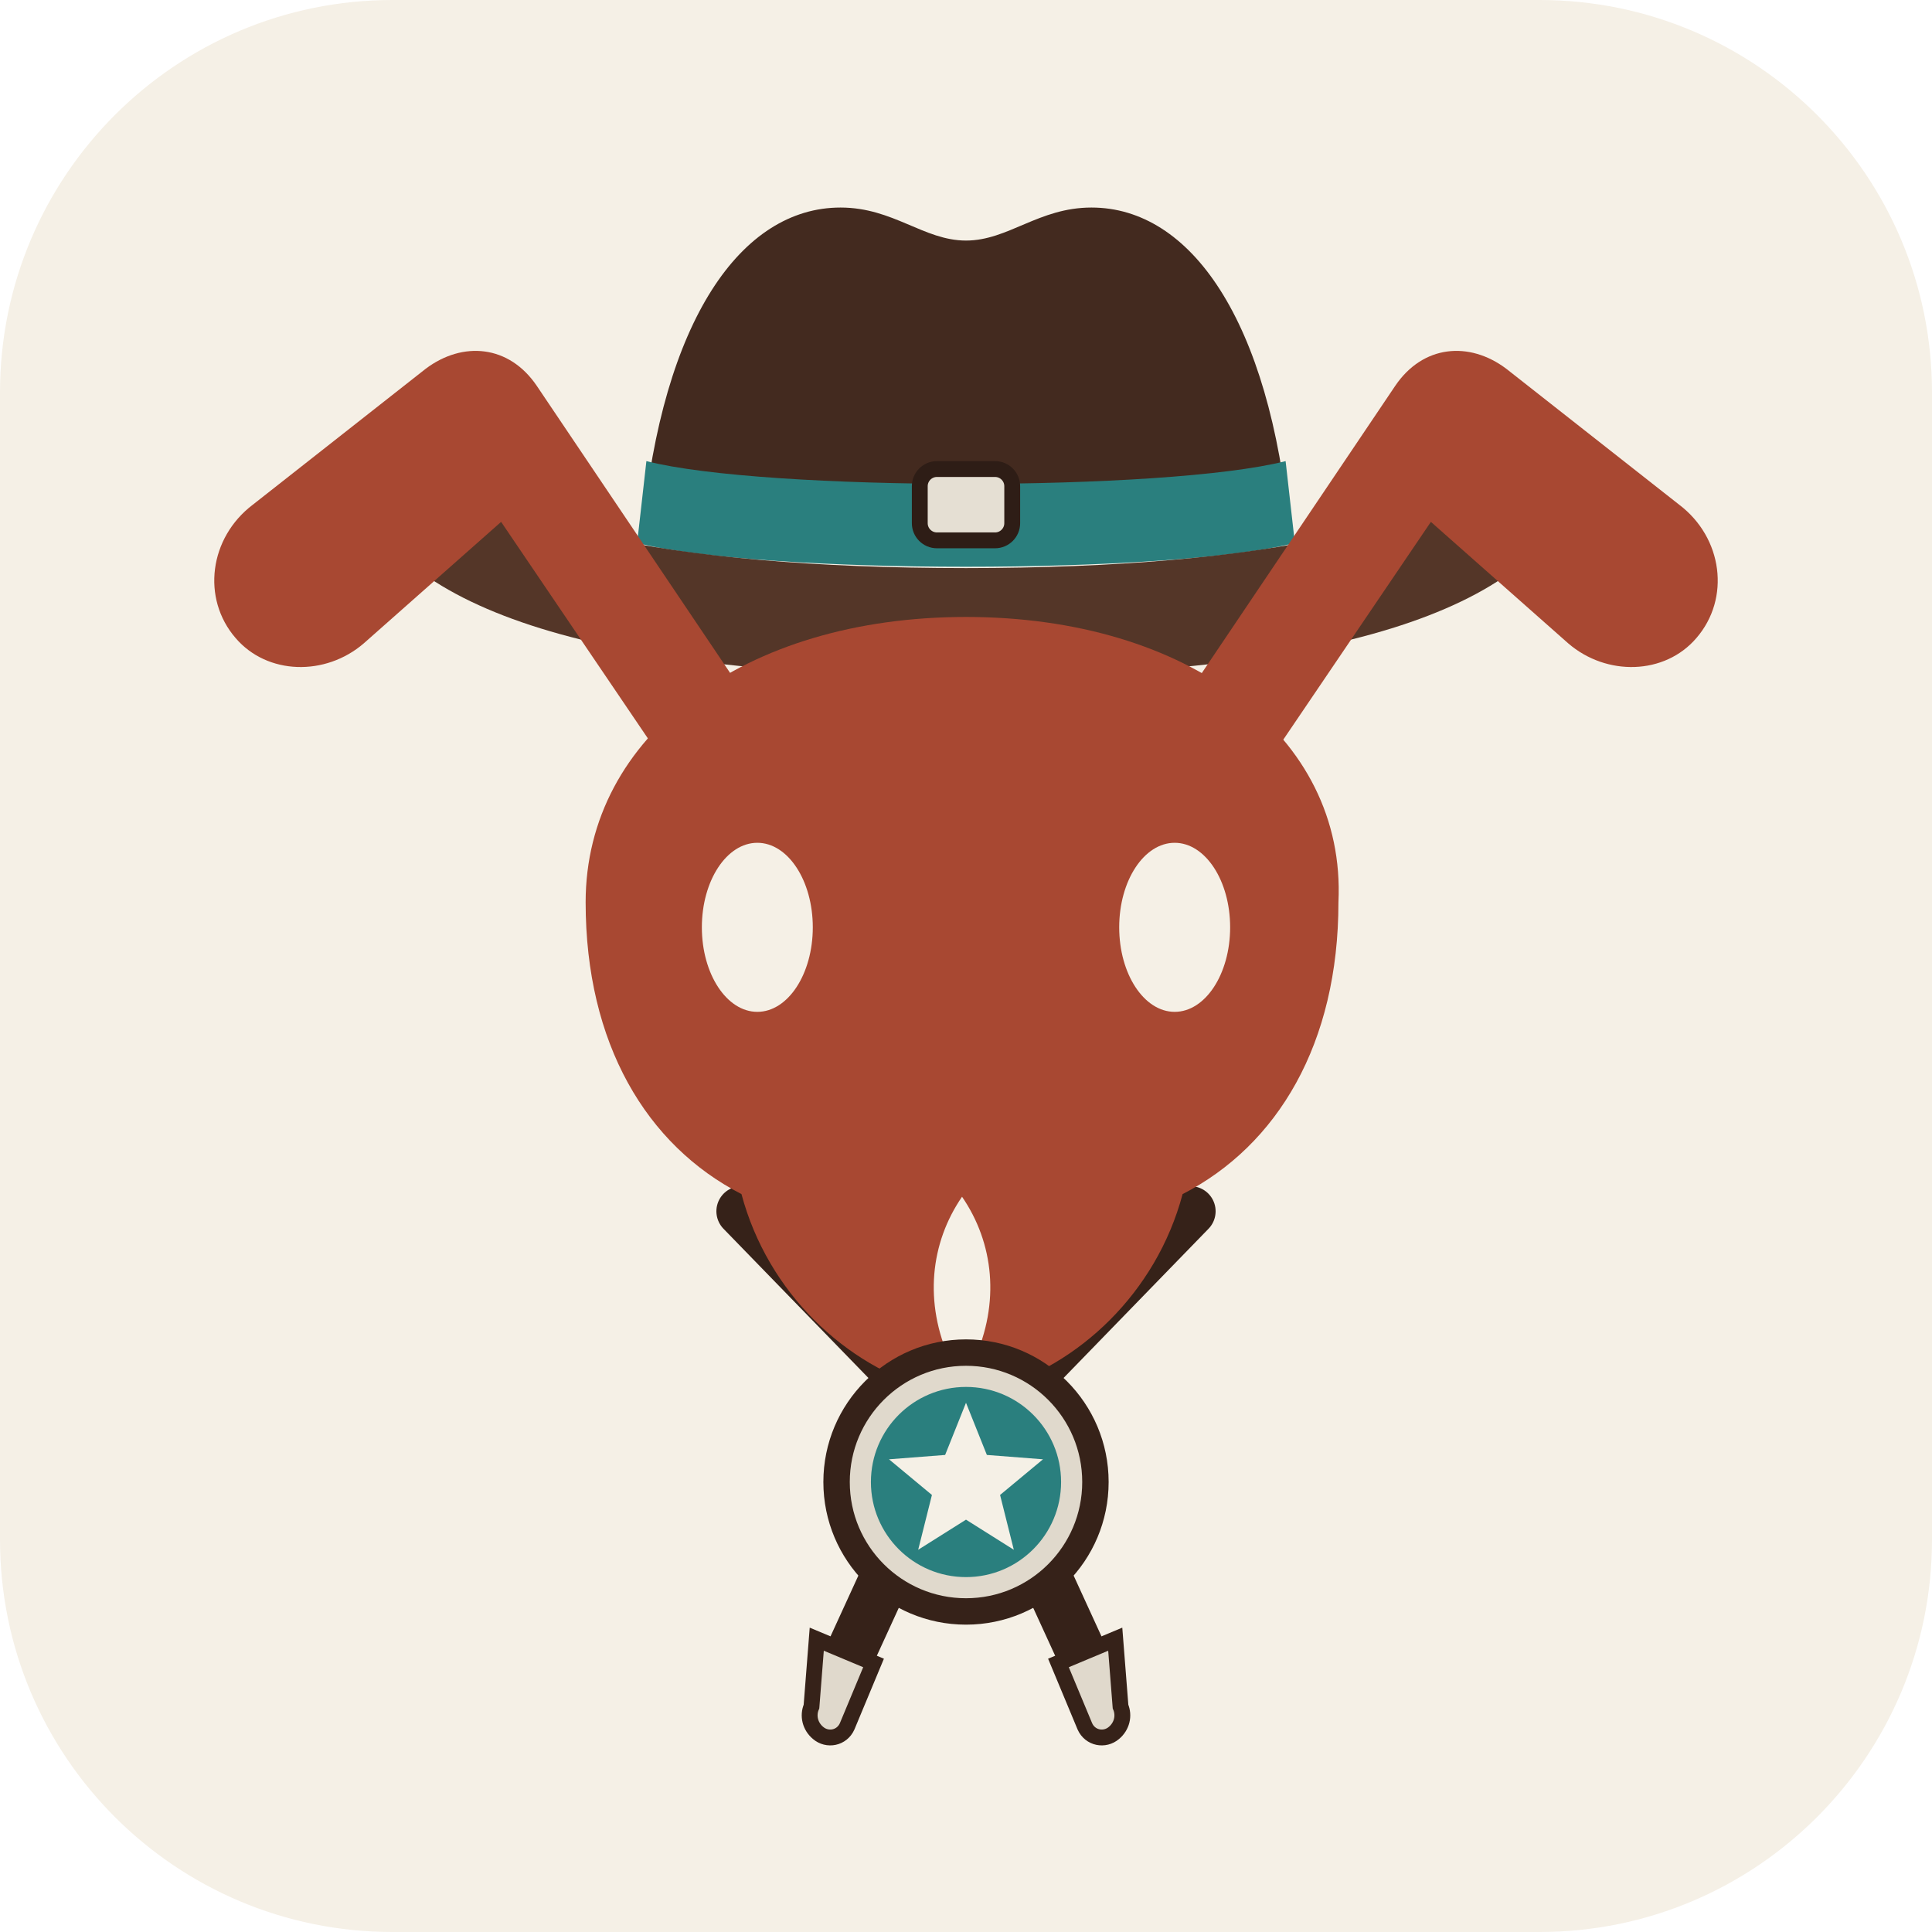
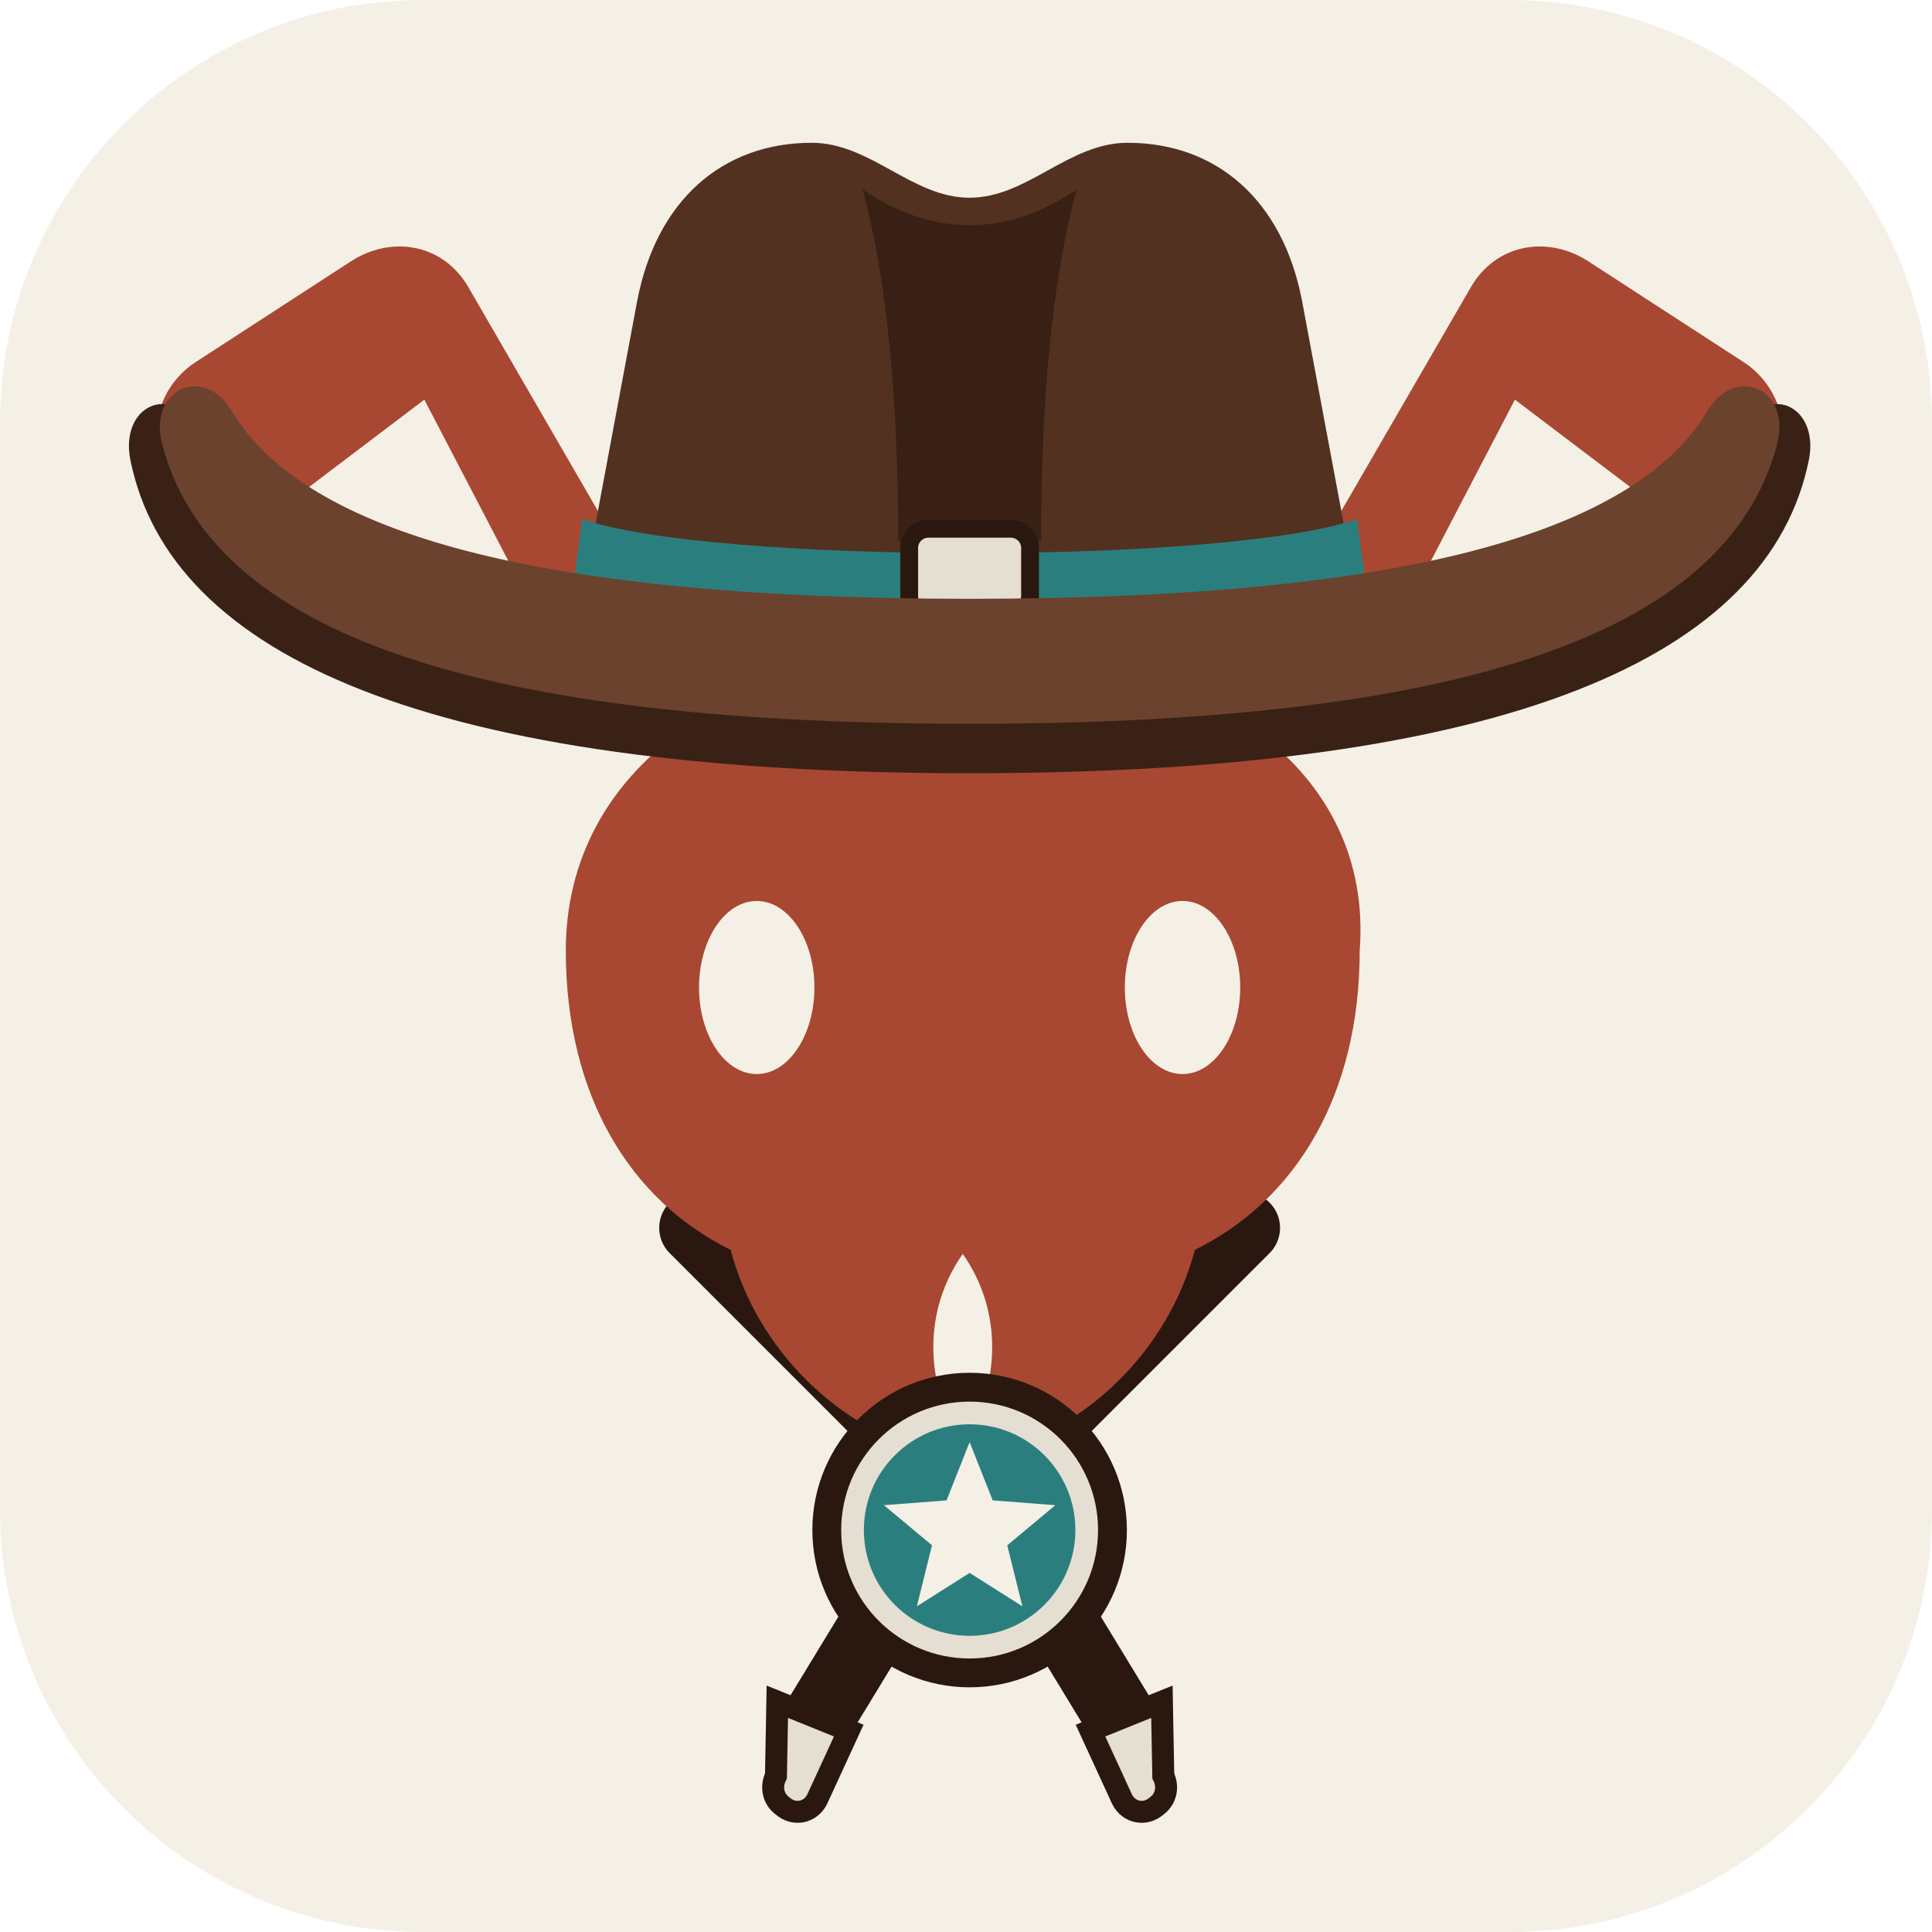
- <svg xmlns="http://www.w3.org/2000/svg" viewBox="0 0 128 128" width="128" height="128" fill="none">
-   <rect width="128" height="128" rx="26" fill="#f5f0e6" />
-   <g transform="translate(8 5) scale(0.875)">
-     <path d="M39.5 34.5C41 18.5 47 10 54.5 10c4 0 6.3 2.5 9.5 2.5s5.5-2.5 9.5-2.5C81 10 87 18.5 88.5 34.5Z" fill="#432a1f" />
-     <path d="M39.8 29.2c9 2.3 39.4 2.3 48.4 0l.7 6.2c-9.5 2.4-40.3 2.4-49.8 0Z" fill="#2a7f7e" />
-     <rect x="60.5" y="29.8" width="7" height="5.4" rx="1.3" fill="#e5dfd3" stroke="#2e1d16" stroke-width="1.2" />
-     <path d="M22.5 28.5c4.5 5.4 18.5 8.8 41.5 8.8s37-3.4 41.5-8.8c2.3-2.8 6-1.1 4.8 2.6-3.1 9.5-19 14.4-46.3 14.4S20.8 40.6 17.7 31.1c-1.2-3.7 2.5-5.4 4.8-2.6Z" fill="#543628" />
-     <g stroke="#362219" stroke-width="3.8" stroke-linecap="round" stroke-linejoin="round">
-       <path d="M47 86 64 103.5 81 86" />
-       <path d="M60.5 108 55 120" />
-       <path d="M67.5 108 73 120" />
+ <svg xmlns="http://www.w3.org/2000/svg" viewBox="0 0 128 128" fill="none">
+   <rect width="128" height="128" rx="28" fill="#f5f0e6" />
+   <g transform="translate(6 4) scale(0.91)">
+     <g fill="#a84832">
+       <path d="M44 45 27.5 16.5c-1.8-3.1-5.5-3.8-8.5-1.9L7.6 22c-3 2-3.7 6-1.6 8.9 2.1 2.8 6 3.2 8.8 1l9.5-7.2 11.2 21.5Z" />
+       <path d="M84 45 100.5 16.5c1.8-3.1 5.5-3.8 8.5-1.9l11.4 7.4c3 2 3.7 6 1.6 8.9-2.1 2.8-6 3.2-8.8 1l-9.5-7.2-11.2 21.5Z" />
    </g>
-     <g fill="#e0d9cc" stroke="#362219" stroke-width="1.2">
-       <path d="M52.7 118.4 57 120.2l-2 4.8c-.4.9-1.5 1.1-2.2.5-.6-.5-.8-1.3-.5-2Z" />
-       <path d="M75.3 118.4 71 120.2l2 4.8c.4.9 1.5 1.1 2.2.5.6-.5.8-1.3.5-2Z" />
+     <g stroke="#2a1810" stroke-width="5.2" stroke-linecap="round" stroke-linejoin="round">
+       <path d="M44 85 64 105 84 85" />
+       <path d="M59.5 110 52.5 121.5" />
+       <path d="M68.5 110 75.5 121.5" />
    </g>
-     <g fill="#a84832">
-       <path d="M48 48 31.5 23.5c-2.1-3.1-5.6-3.4-8.4-1.3L10 32.5c-3.3 2.5-3.9 7.1-1.3 10.1 2.4 2.8 6.8 2.9 9.7.4l10.4-9.2 12.2 18Z" />
-       <path d="M80 48 96.5 23.5c2.1-3.1 5.6-3.4 8.4-1.3L118 32.5c3.3 2.5 3.9 7.1 1.3 10.1-2.4 2.8-6.8 2.9-9.7.4l-10.4-9.2-12.2 18Z" />
-       <path d="M64 41c-16.8 0-28.8 9-28.8 21.6 0 10.7 4.6 18.4 11.8 22.1 2 7.5 7.9 13 14.4 14.8 1.4.4 2.1-.7 1.4-2.2-2-4.4-1.5-8.9.9-12.4 2.4 3.5 2.9 8 .9 12.4-.7 1.5 0 2.6 1.4 2.2 6.5-1.8 12.4-7.3 14.4-14.8 7.2-3.7 11.8-11.4 11.8-22.1C92.8 50 80.8 41 64 41Z" />
+     <g fill="#e5dfd3" stroke="#2a1810" stroke-width="1.6">
+       <path d="M50 119.5 55.2 121.6l-2.3 5c-.5 1-1.7 1.2-2.5.5-.7-.5-.9-1.4-.5-2.2Z" />
+       <path d="M78 119.5 72.8 121.6l2.3 5c.5 1 1.7 1.2 2.5.5.7-.5.9-1.4.5-2.2Z" />
    </g>
-     <ellipse cx="48.2" cy="64.5" rx="4.2" ry="6.4" fill="#f5f0e6" />
-     <ellipse cx="79.8" cy="64.5" rx="4.2" ry="6.4" fill="#f5f0e6" />
-     <circle cx="64" cy="106.5" r="9.8" fill="#e0d9cc" stroke="#362219" stroke-width="2" />
-     <circle cx="64" cy="106.5" r="7.2" fill="#2a7f7e" />
-     <path d="M64 100.5l1.58 3.95 4.25.33-3.25 2.7 1.04 4.15L64 109.35l-3.62 2.28 1.04-4.15-3.25-2.7 4.25-.33Z" fill="#f5f0e6" />
+     <path fill="#a84832" d="M64 43c-17.2 0-29.4 8.6-29.4 21.8 0 10.6 4.7 18.2 12 21.8 2 7.5 8 13 14.6 14.8 1.4.4 2.1-.7 1.4-2.2-2-4.4-1.5-8.9.9-12.3 2.4 3.4 2.9 7.9.9 12.3-.7 1.5 0 2.6 1.4 2.2 6.6-1.8 12.6-7.3 14.6-14.8 7.3-3.6 12-11.2 12-21.8C93.4 51.6 81.2 43 64 43Z" />
+     <ellipse cx="48.5" cy="67.5" rx="4.2" ry="6.3" fill="#f5f0e6" />
+     <ellipse cx="79.5" cy="67.5" rx="4.2" ry="6.3" fill="#f5f0e6" />
+     <path d="M35.5 40.5 39.8 17.5C41.2 10.2 46 6 52.5 6c4.3 0 7.3 4 11.5 4s7.2-4 11.5-4c6.5 0 11.3 4.2 12.7 11.5l4.3 23Z" fill="#523121" />
+     <path d="M56.2 9.4c2.4 1.6 4.9 2.6 7.8 2.6s5.4-1 7.8-2.6c-1.8 6.5-2.6 15.5-2.6 25.6H58.8c0-10.1-.8-19.1-2.6-25.6Z" fill="#382014" />
+     <path d="M35.8 33.4c9.5 3.3 46.9 3.3 56.4 0l.9 6.6c-10.5 3.5-47.7 3.5-58.2 0Z" fill="#2a7f7e" />
+     <rect x="59.6" y="34.1" width="8.8" height="6.3" rx="1.4" fill="#e5dfd3" stroke="#2a1810" stroke-width="1.3" />
+     <path d="M7.5 26.8c3.6 7.8 14 13.8 29.2 16.5 9.2 1.6 18.4 2.4 27.3 2.4s18.1-.8 27.3-2.4c15.2-2.7 25.6-8.7 29.2-16.5 1.5-3.3 5.4-1.7 4.6 2.3-2.9 14.3-21.8 22.8-61.1 22.8S5.8 43.4 2.9 29.1c-.8-4 3.1-5.6 4.6-2.3Z" fill="#3a2116" />
+     <path d="M10.2 25.4c5 8.5 20.6 13.8 53.8 13.8s48.8-5.3 53.8-13.8c2-3.2 6-1.5 5 2.5-3.4 13.1-21 20.4-58.8 20.4S8.6 41 5.2 27.9c-1-4 3-5.7 5-2.5Z" fill="#6b422d" />
+     <circle cx="64" cy="107" r="10.4" fill="#e5dfd3" stroke="#2a1810" stroke-width="2.1" />
+     <circle cx="64" cy="107" r="7.7" fill="#2a7f7e" />
+     <path d="M64 100.6l1.68 4.24 4.56.35-3.5 2.92 1.1 4.44L64 110.12l-3.84 2.43 1.1-4.44-3.5-2.92 4.56-.35Z" fill="#f5f0e6" />
  </g>
</svg>
